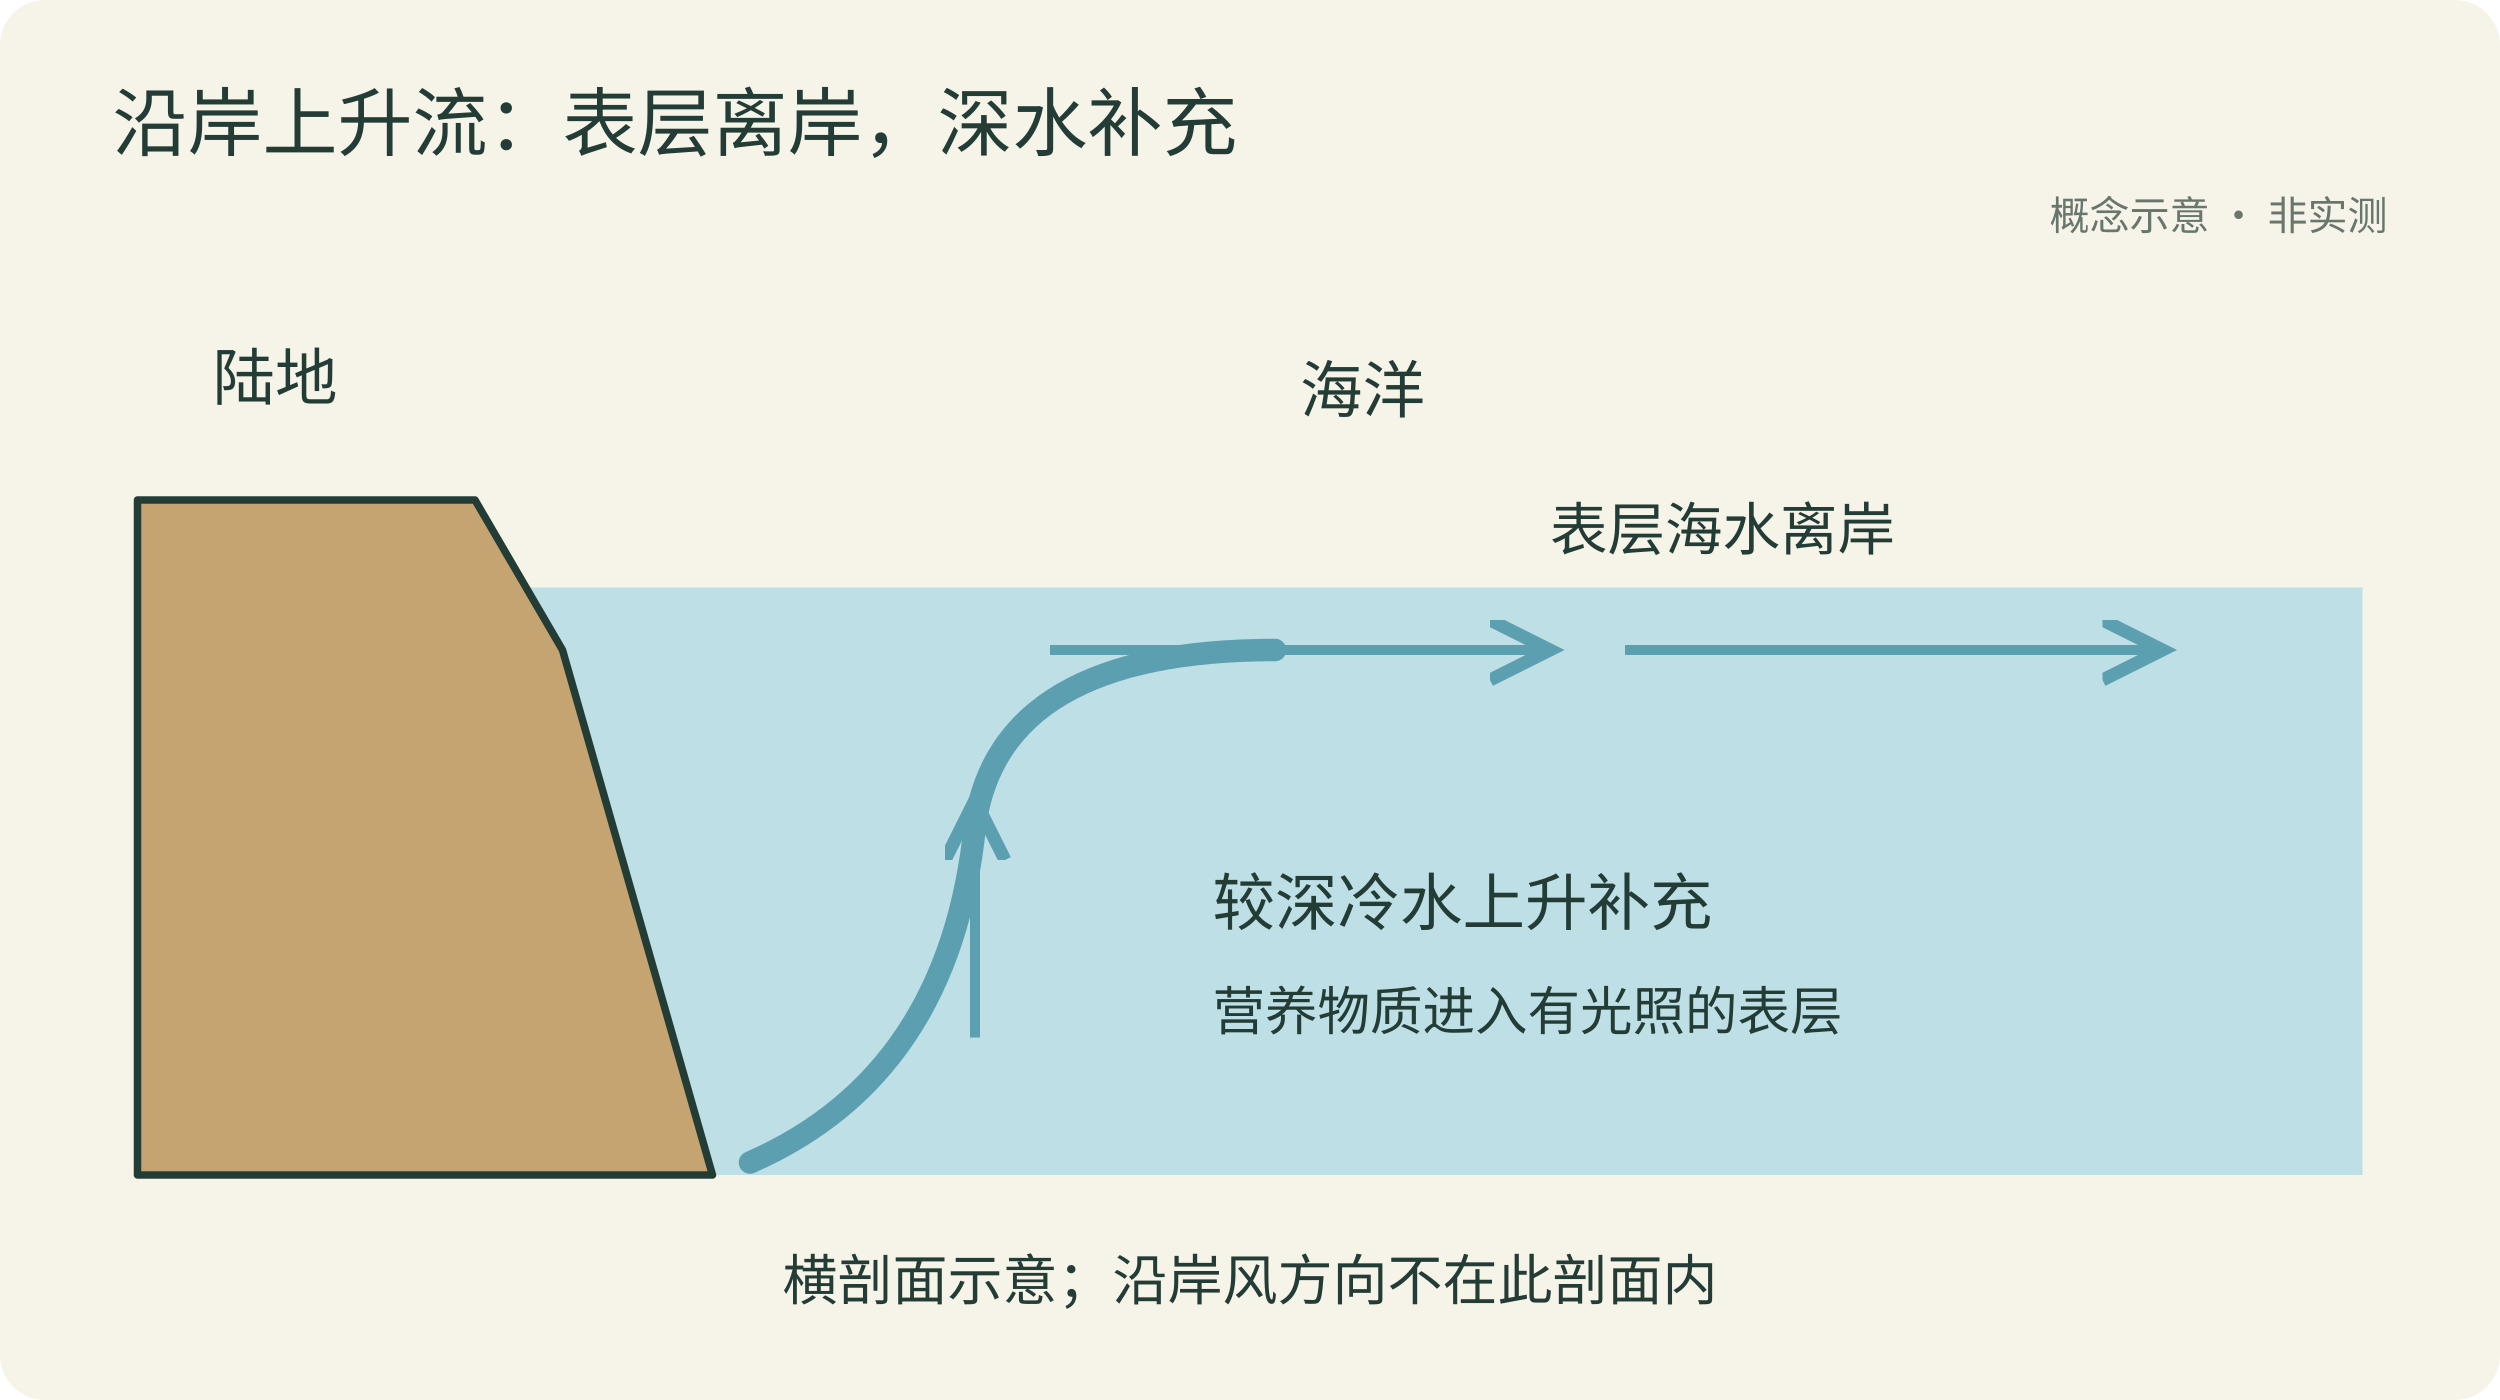
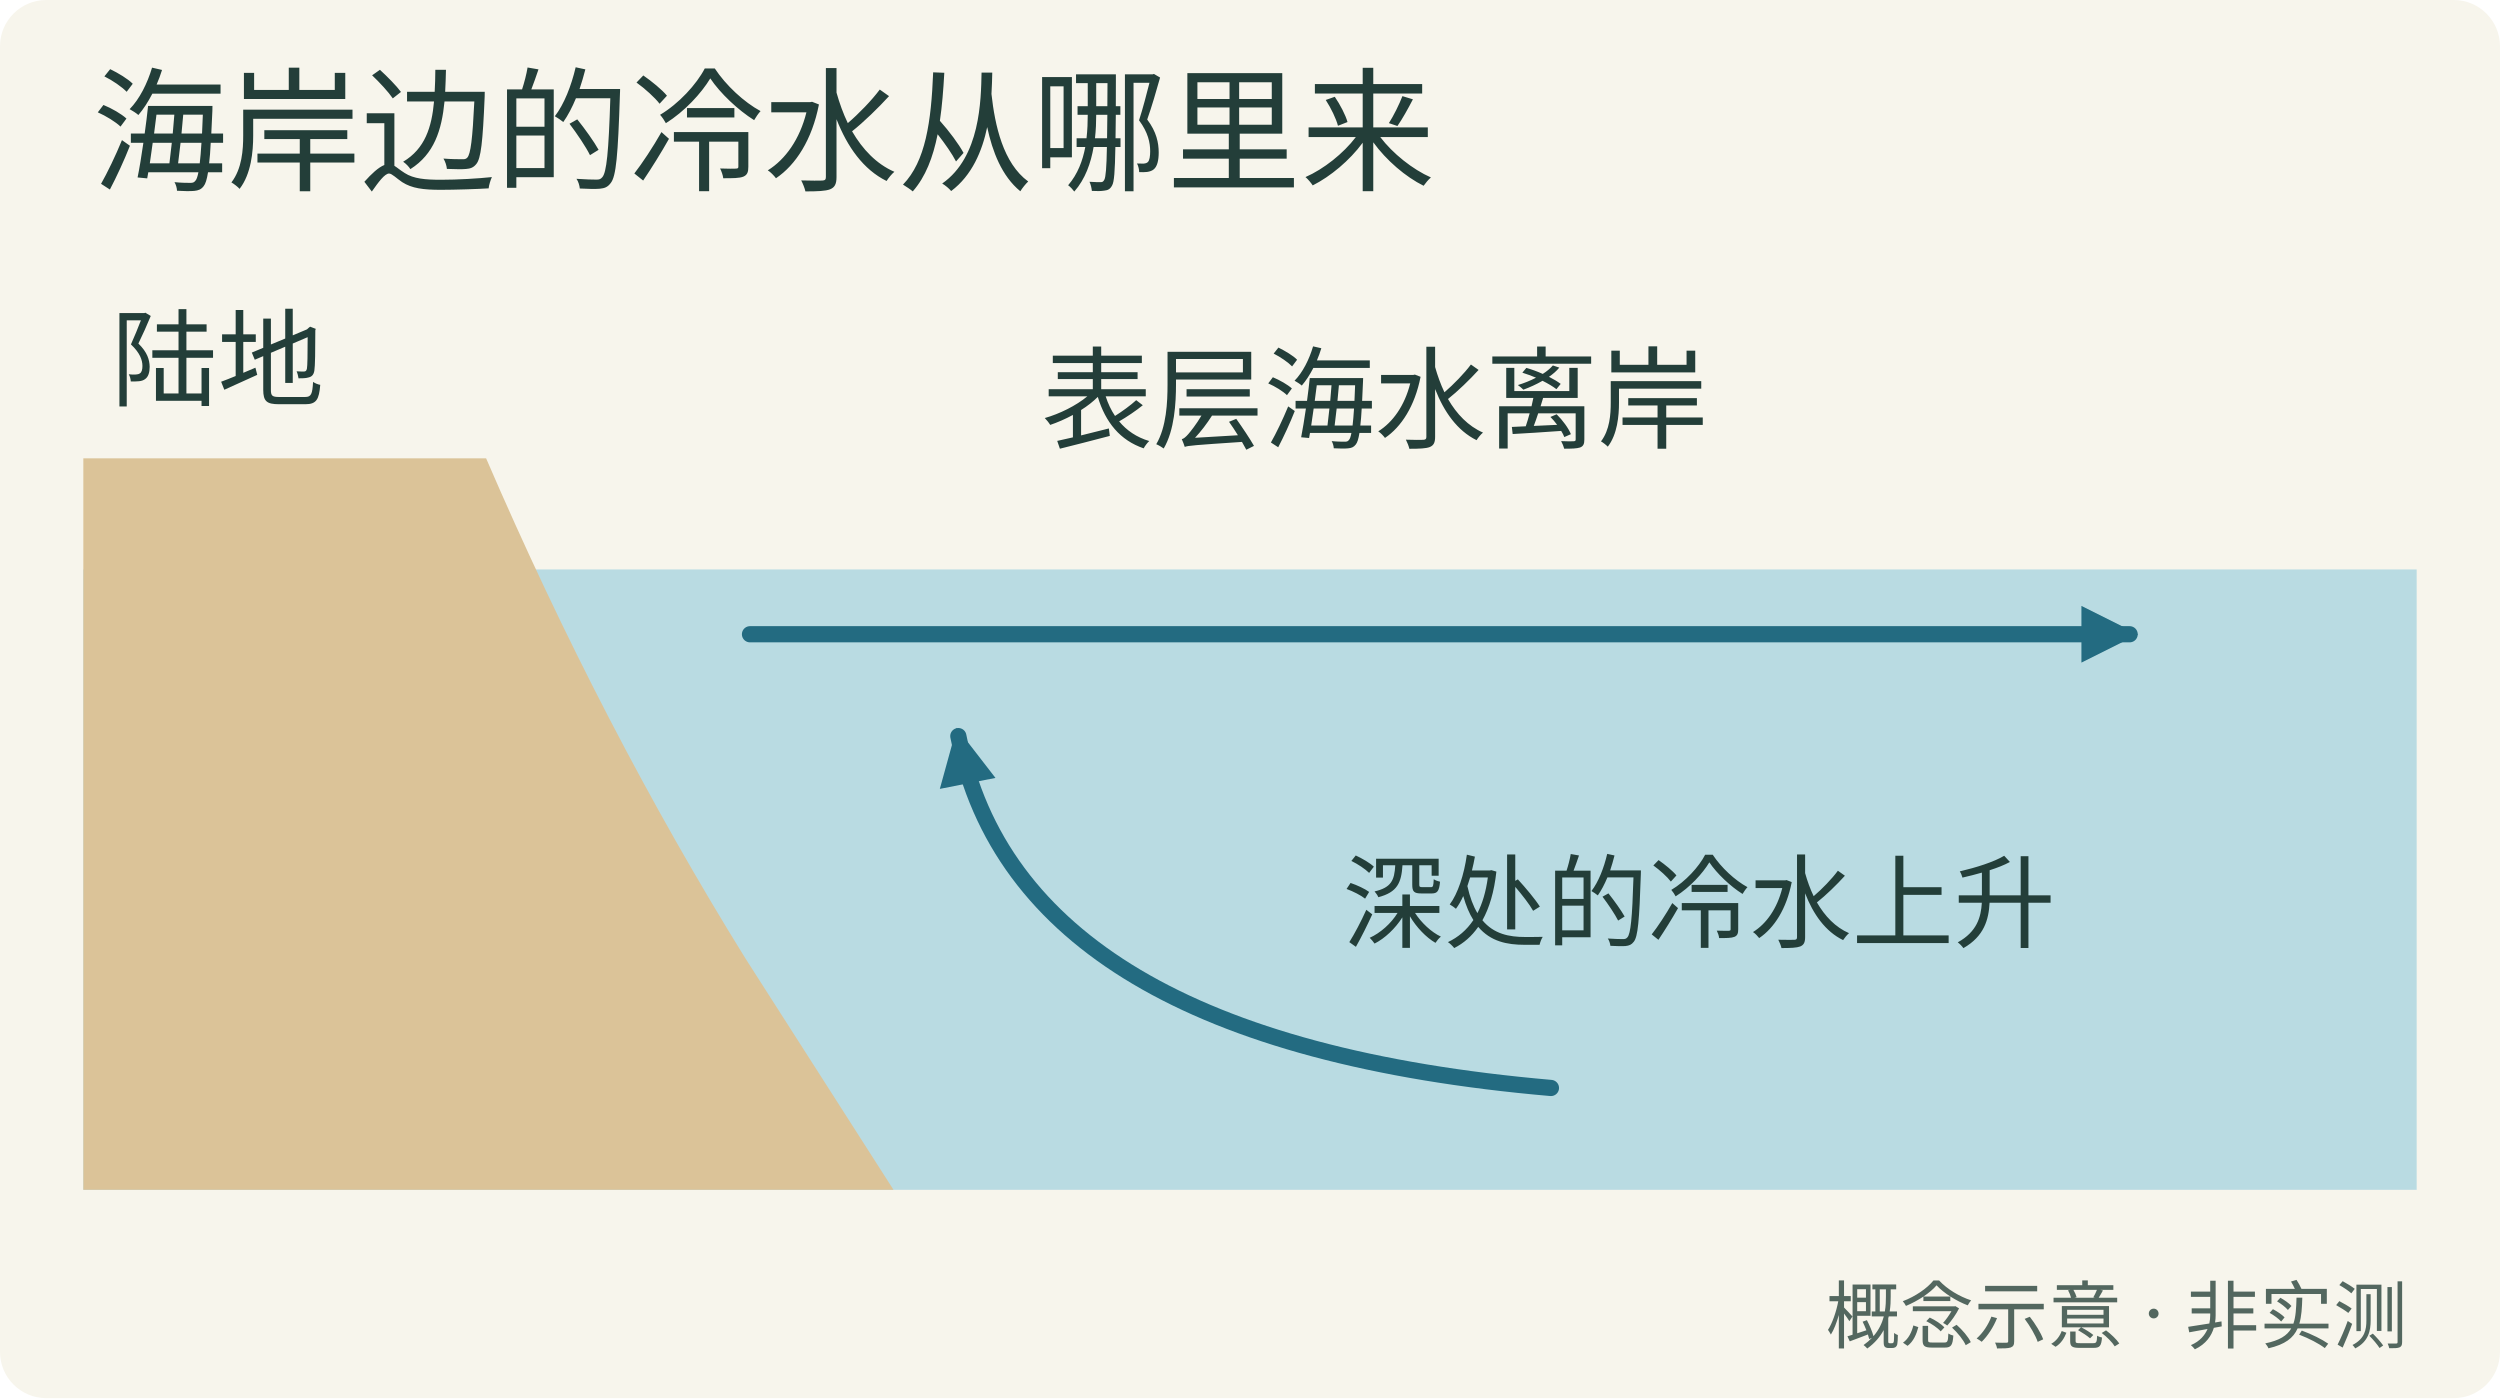
- <svg xmlns="http://www.w3.org/2000/svg" viewBox="0 0 1000 560" width="1000" height="560" role="img" aria-labelledby="title desc">
+ <svg xmlns="http://www.w3.org/2000/svg" width="540" height="302" viewBox="0 0 540 302" role="img" aria-labelledby="title desc">
  <defs>
-     <marker id="arrow" markerWidth="8" markerHeight="8" refX="6" refY="3" orient="auto" markerUnits="strokeWidth">
-       <path d="M0 0 L6 3 L0 6" fill="none" stroke="#5c9fb1" stroke-width="1.3" />
+     <marker id="warm" viewBox="0 0 10 10" refX="8.5" refY="5" markerWidth="3.5" markerHeight="3.5" orient="auto">
+       <path d="M0 0L10 5L0 10Z" fill="#aa583b" />
    </marker>
-     <marker id="warm" markerWidth="8" markerHeight="8" refX="6" refY="3" orient="auto" markerUnits="strokeWidth">
-       <path d="M0 0 L6 3 L0 6" fill="none" stroke="#b7735c" stroke-width="1.3" />
+     <marker id="cool" viewBox="0 0 10 10" refX="8.5" refY="5" markerWidth="3.5" markerHeight="3.5" orient="auto">
+       <path d="M0 0L10 5L0 10Z" fill="#236b81" />
    </marker>
  </defs>
-   <rect width="1000" height="560" rx="18" fill="#f6f3e9" />
-   <g font-family="system-ui, -apple-system, 'PingFang SC', 'Noto Sans CJK SC', sans-serif">
-     <text x="45" y="60" font-size="30" text-anchor="start" fill="#233c36">沿岸上升流：表层离岸，深水补充</text>
-     <text x="955" y="92" font-size="16" text-anchor="end" fill="#68766c">概念示意 · 非实测</text>
-     <rect x="55" y="235" width="890" height="235" rx="0" fill="#bddfe5" />
-     <path d="M55 200 L190 200 L225 260 L285 470 L55 470 Z" fill="#c5a471" stroke="#233c36" stroke-width="3" stroke-linejoin="round" stroke-linecap="round" />
-     <path d="M300 465 Q380 430 390 330 Q400 260 510 260" fill="none" stroke="#5c9fb1" stroke-width="9" stroke-linejoin="round" stroke-linecap="round" />
-     <path d="M420 260 L620 260" fill="none" stroke="#5c9fb1" stroke-width="4" marker-end="url(#arrow)" />
-     <path d="M650 260 L865 260" fill="none" stroke="#5c9fb1" stroke-width="4" marker-end="url(#arrow)" />
-     <path d="M390 415 L390 320" fill="none" stroke="#5c9fb1" stroke-width="4" marker-end="url(#arrow)" />
-     <text x="85" y="160" font-size="25" text-anchor="start" fill="#233c36">陆地</text>
-     <text x="520" y="165" font-size="25" text-anchor="start" fill="#233c36">海洋</text>
-     <text x="620" y="220" font-size="23" text-anchor="start" fill="#233c36">表层海水离岸</text>
-     <text x="485" y="370" font-size="25" text-anchor="start" fill="#233c36">较深冷水上升补充</text>
-     <text x="485" y="412" font-size="21" text-anchor="start" fill="#233c36">营养物质进入有光照的表层</text>
-     <text x="500" y="520" font-size="22" text-anchor="middle" fill="#233c36">横剖面示意；沿岸风方向不在此剖面内</text>
+   <rect x="0" y="0" width="540" height="302" rx="10" fill="#f7f5ec" />
+   <g font-family="system-ui,-apple-system,'PingFang SC',sans-serif">
+     <text x="20" y="39" font-size="29" fill="#233e39" text-anchor="start">海岸边的冷水从哪里来</text>
+     <rect x="18" y="123" width="504" height="134" rx="0" fill="#b9dbe2" />
+     <path d="M18 99L105 99Q130 157 161 207L193 257H18Z" fill="#dbc398" stroke="none" stroke-width="2" stroke-linecap="round" stroke-linejoin="round" />
+     <path d="M162 137H460" fill="none" stroke="#236b81" stroke-width="3.5" stroke-linecap="round" marker-end="url(#cool)" />
+     <path d="M335 235Q220 225 207 159" fill="none" stroke="#236b81" stroke-width="3.5" stroke-linecap="round" marker-end="url(#cool)" />
+     <text x="24" y="86" font-size="23" fill="#233e39" text-anchor="start">陆地</text>
+     <text x="225" y="95" font-size="24" fill="#233e39" text-anchor="start">表层海水离岸</text>
+     <text x="290" y="203" font-size="22" fill="#233e39" text-anchor="start">深处的冷水上升</text>
+     <text x="520" y="290" font-size="16" fill="#53675f" text-anchor="end">概念示意 · 非实测</text>
  </g>
</svg>
